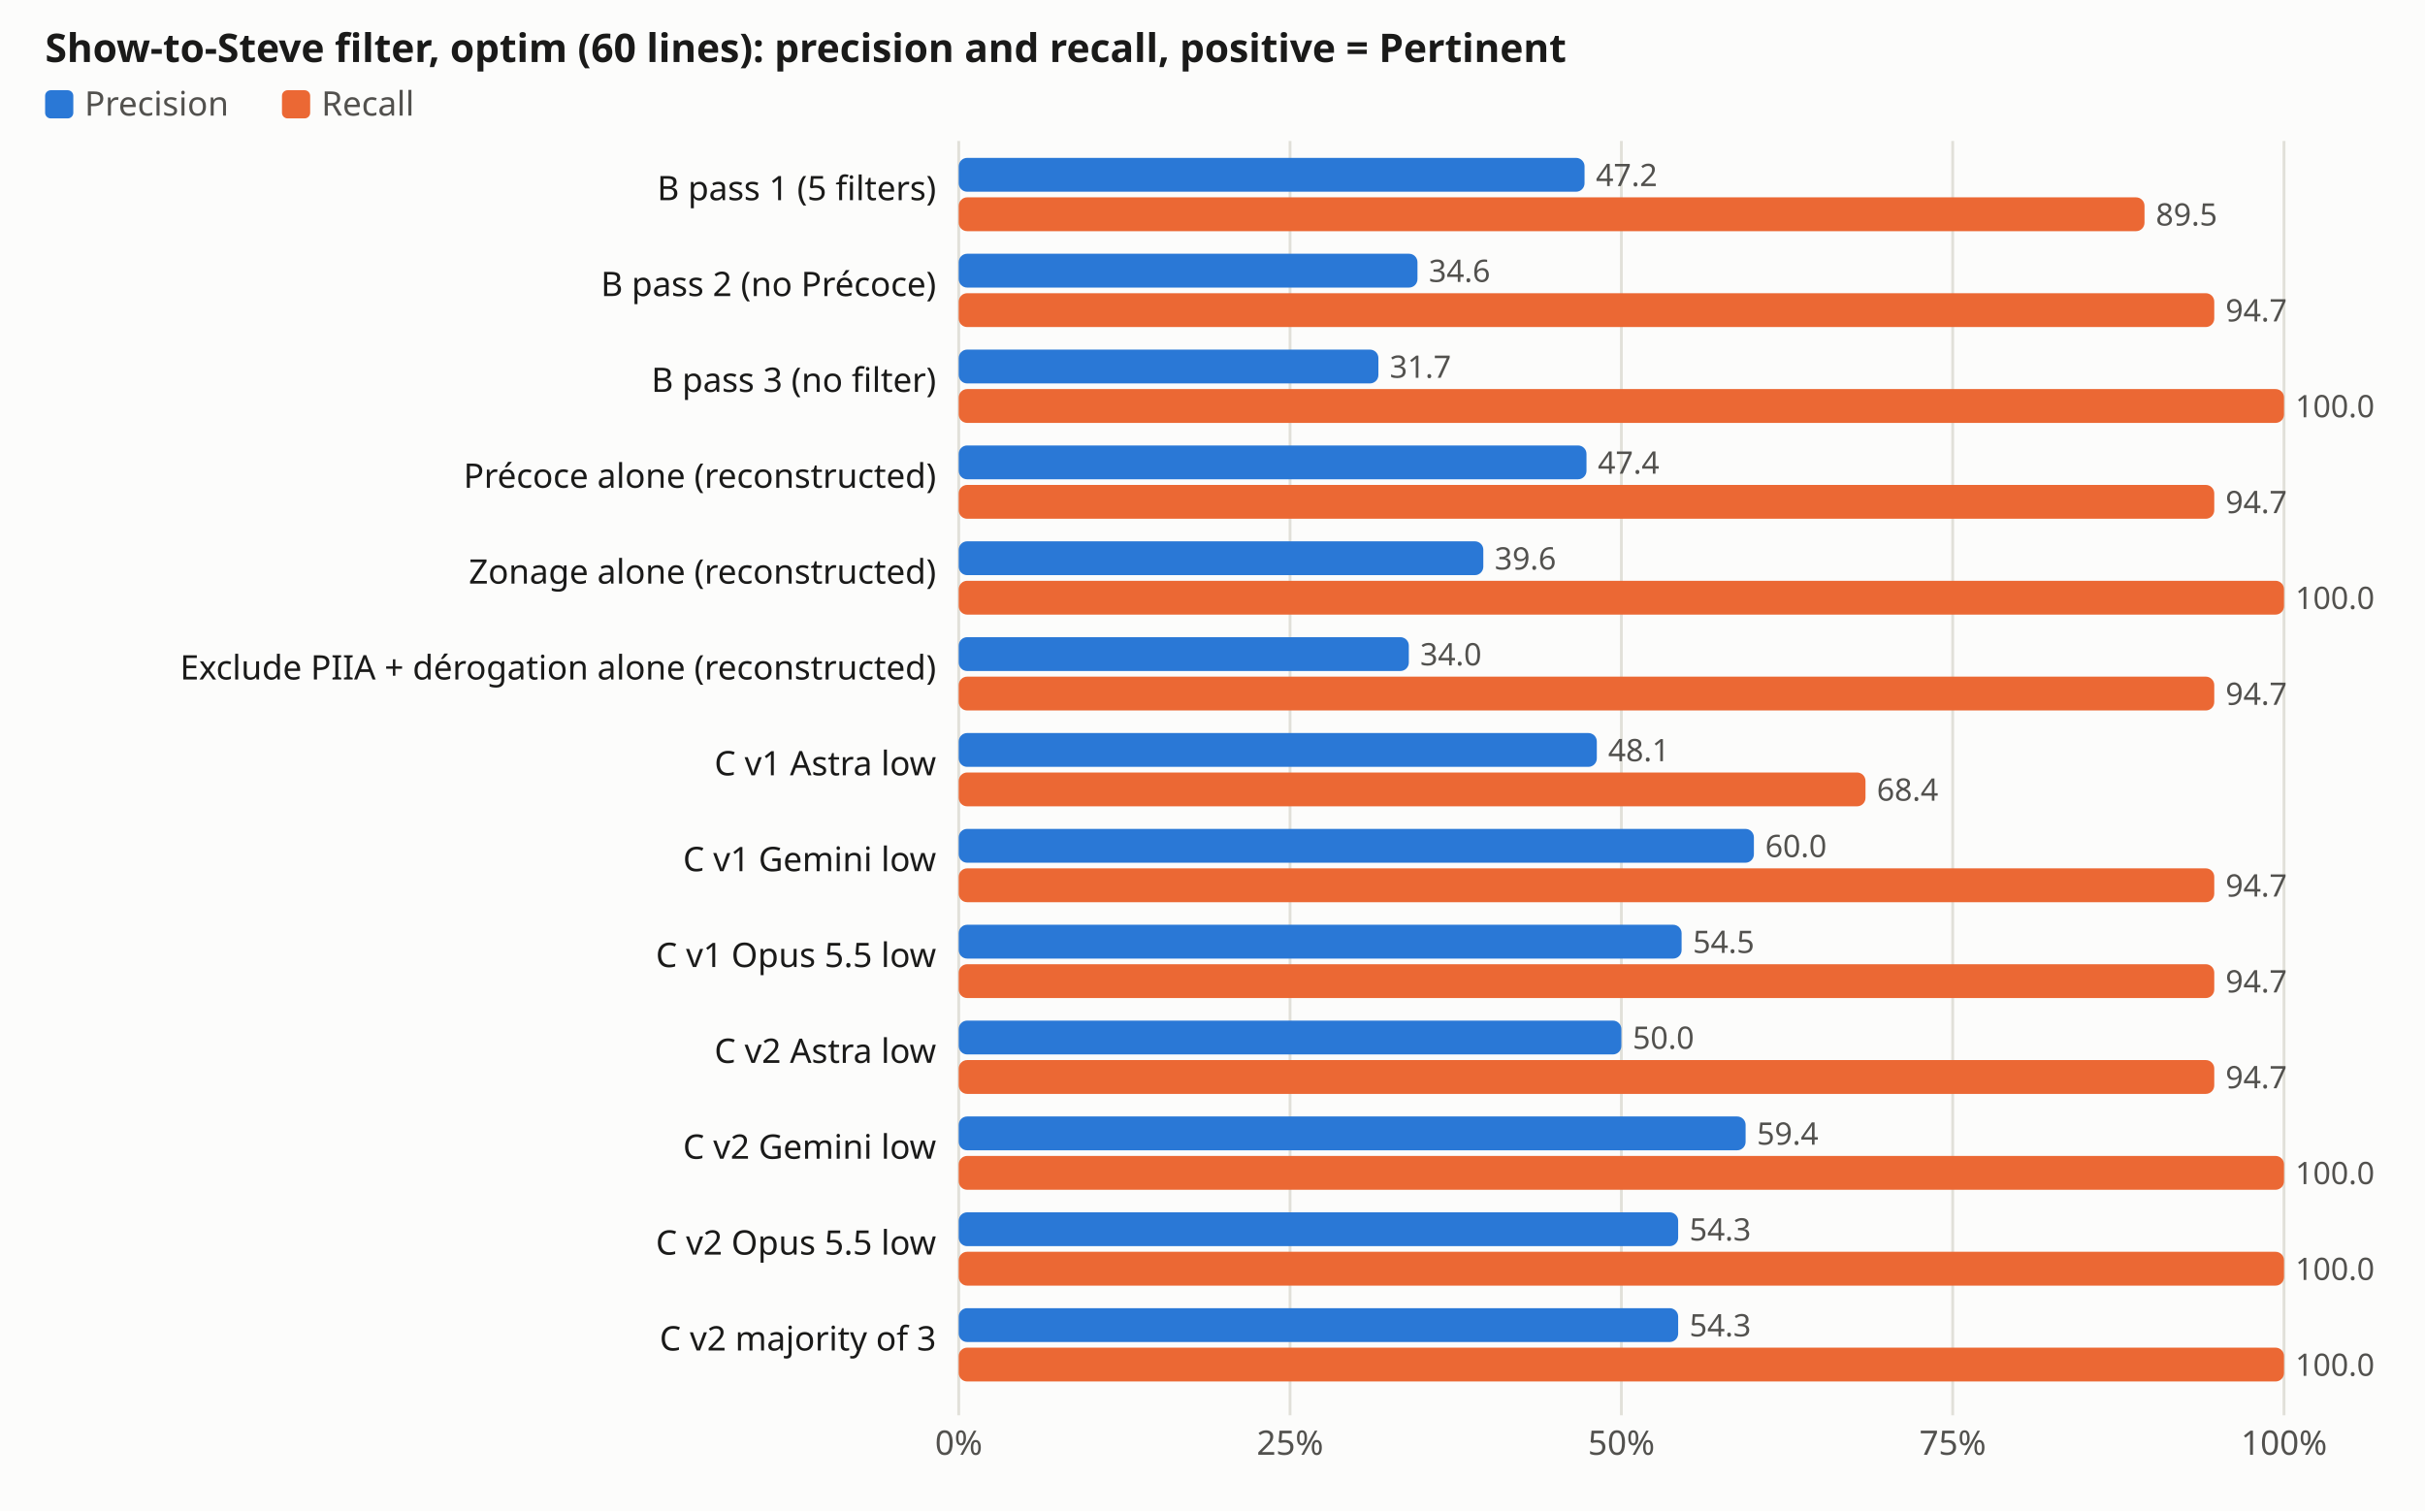
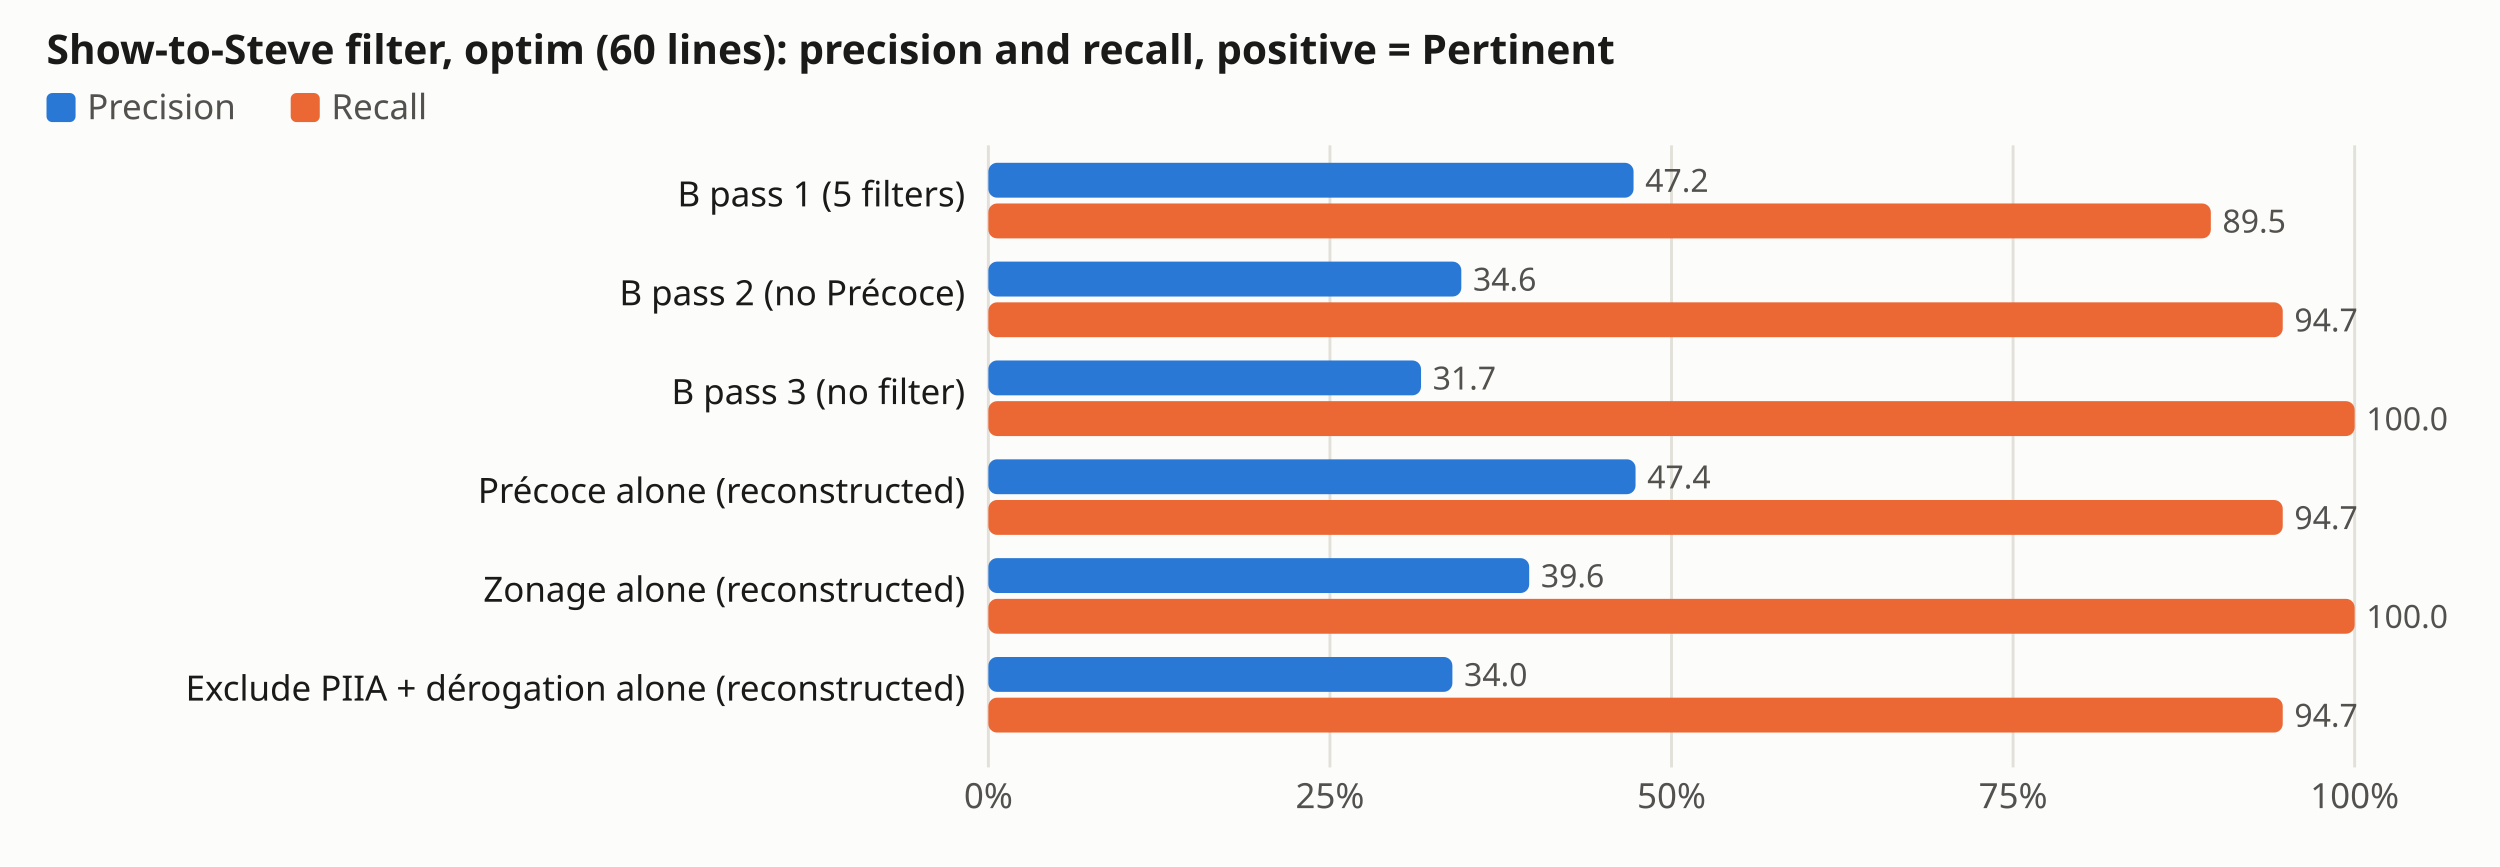
- <svg xmlns="http://www.w3.org/2000/svg" viewBox="0 0 860 536" width="860" height="536" font-family="system-ui, sans-serif" font-size="12">
-   <rect width="860" height="536" fill="#fcfcfb" />
+ <svg xmlns="http://www.w3.org/2000/svg" viewBox="0 0 860 298" width="860" height="298" font-family="system-ui, sans-serif" font-size="12">
+   <rect width="860" height="298" fill="#fcfcfb" />
  <text x="16" y="22" font-size="14" font-weight="600" fill="#1a1a19">Show-to-Steve filter, optim (60 lines): precision and recall, positive = Pertinent</text>
  <rect x="16" y="32" width="10" height="10" rx="2" fill="#2a78d6" />
  <text x="30" y="41" fill="#52514e">Precision</text>
  <rect x="100" y="32" width="10" height="10" rx="2" fill="#eb6834" />
  <text x="114" y="41" fill="#52514e">Recall</text>
-   <line x1="340" x2="340" y1="50" y2="502" stroke="#e1e0d9" />
-   <text x="340" y="516" text-anchor="middle" fill="#52514e">0%</text>
-   <line x1="457.5" x2="457.5" y1="50" y2="502" stroke="#e1e0d9" />
-   <text x="457.5" y="516" text-anchor="middle" fill="#52514e">25%</text>
-   <line x1="575" x2="575" y1="50" y2="502" stroke="#e1e0d9" />
-   <text x="575" y="516" text-anchor="middle" fill="#52514e">50%</text>
-   <line x1="692.5" x2="692.5" y1="50" y2="502" stroke="#e1e0d9" />
-   <text x="692.5" y="516" text-anchor="middle" fill="#52514e">75%</text>
-   <line x1="810" x2="810" y1="50" y2="502" stroke="#e1e0d9" />
-   <text x="810" y="516" text-anchor="middle" fill="#52514e">100%</text>
+   <line x1="340" x2="340" y1="50" y2="264" stroke="#e1e0d9" />
+   <text x="340" y="278" text-anchor="middle" fill="#52514e">0%</text>
+   <line x1="457.5" x2="457.5" y1="50" y2="264" stroke="#e1e0d9" />
+   <text x="457.5" y="278" text-anchor="middle" fill="#52514e">25%</text>
+   <line x1="575" x2="575" y1="50" y2="264" stroke="#e1e0d9" />
+   <text x="575" y="278" text-anchor="middle" fill="#52514e">50%</text>
+   <line x1="692.5" x2="692.5" y1="50" y2="264" stroke="#e1e0d9" />
+   <text x="692.5" y="278" text-anchor="middle" fill="#52514e">75%</text>
+   <line x1="810" x2="810" y1="50" y2="264" stroke="#e1e0d9" />
+   <text x="810" y="278" text-anchor="middle" fill="#52514e">100%</text>
  <text x="332" y="71" text-anchor="end" fill="#1a1a19">B pass 1 (5 filters)</text>
  <rect x="340" y="56" width="221.944" height="12" rx="3" fill="#2a78d6" />
  <text x="565.944" y="66" fill="#52514e" font-size="11">47.2</text>
  <rect x="340" y="70" width="420.526" height="12" rx="3" fill="#eb6834" />
  <text x="764.526" y="80" fill="#52514e" font-size="11">89.5</text>
  <text x="332" y="105" text-anchor="end" fill="#1a1a19">B pass 2 (no Précoce)</text>
  <rect x="340" y="90" width="162.692" height="12" rx="3" fill="#2a78d6" />
  <text x="506.692" y="100" fill="#52514e" font-size="11">34.6</text>
  <rect x="340" y="104" width="445.263" height="12" rx="3" fill="#eb6834" />
  <text x="789.263" y="114" fill="#52514e" font-size="11">94.7</text>
  <text x="332" y="139" text-anchor="end" fill="#1a1a19">B pass 3 (no filter)</text>
  <rect x="340" y="124" width="148.833" height="12" rx="3" fill="#2a78d6" />
  <text x="492.833" y="134" fill="#52514e" font-size="11">31.7</text>
  <rect x="340" y="138" width="470" height="12" rx="3" fill="#eb6834" />
  <text x="814" y="148" fill="#52514e" font-size="11">100.0</text>
  <text x="332" y="173" text-anchor="end" fill="#1a1a19">Précoce alone (reconstructed)</text>
  <rect x="340" y="158" width="222.632" height="12" rx="3" fill="#2a78d6" />
  <text x="566.632" y="168" fill="#52514e" font-size="11">47.4</text>
  <rect x="340" y="172" width="445.263" height="12" rx="3" fill="#eb6834" />
  <text x="789.263" y="182" fill="#52514e" font-size="11">94.7</text>
  <text x="332" y="207" text-anchor="end" fill="#1a1a19">Zonage alone (reconstructed)</text>
  <rect x="340" y="192" width="186.042" height="12" rx="3" fill="#2a78d6" />
  <text x="530.042" y="202" fill="#52514e" font-size="11">39.6</text>
  <rect x="340" y="206" width="470" height="12" rx="3" fill="#eb6834" />
  <text x="814" y="216" fill="#52514e" font-size="11">100.0</text>
  <text x="332" y="241" text-anchor="end" fill="#1a1a19">Exclude PIIA + dérogation alone (reconstructed)</text>
  <rect x="340" y="226" width="159.623" height="12" rx="3" fill="#2a78d6" />
  <text x="503.623" y="236" fill="#52514e" font-size="11">34.0</text>
  <rect x="340" y="240" width="445.263" height="12" rx="3" fill="#eb6834" />
  <text x="789.263" y="250" fill="#52514e" font-size="11">94.7</text>
-   <text x="332" y="275" text-anchor="end" fill="#1a1a19">C v1 Astra low</text>
-   <rect x="340" y="260" width="226.296" height="12" rx="3" fill="#2a78d6" />
-   <text x="570.296" y="270" fill="#52514e" font-size="11">48.1</text>
-   <rect x="340" y="274" width="321.579" height="12" rx="3" fill="#eb6834" />
-   <text x="665.579" y="284" fill="#52514e" font-size="11">68.4</text>
-   <text x="332" y="309" text-anchor="end" fill="#1a1a19">C v1 Gemini low</text>
-   <rect x="340" y="294" width="282" height="12" rx="3" fill="#2a78d6" />
-   <text x="626" y="304" fill="#52514e" font-size="11">60.0</text>
-   <rect x="340" y="308" width="445.263" height="12" rx="3" fill="#eb6834" />
-   <text x="789.263" y="318" fill="#52514e" font-size="11">94.7</text>
-   <text x="332" y="343" text-anchor="end" fill="#1a1a19">C v1 Opus 5.5 low</text>
-   <rect x="340" y="328" width="256.364" height="12" rx="3" fill="#2a78d6" />
-   <text x="600.364" y="338" fill="#52514e" font-size="11">54.5</text>
-   <rect x="340" y="342" width="445.263" height="12" rx="3" fill="#eb6834" />
-   <text x="789.263" y="352" fill="#52514e" font-size="11">94.7</text>
-   <text x="332" y="377" text-anchor="end" fill="#1a1a19">C v2 Astra low</text>
-   <rect x="340" y="362" width="235" height="12" rx="3" fill="#2a78d6" />
-   <text x="579" y="372" fill="#52514e" font-size="11">50.0</text>
-   <rect x="340" y="376" width="445.263" height="12" rx="3" fill="#eb6834" />
-   <text x="789.263" y="386" fill="#52514e" font-size="11">94.7</text>
-   <text x="332" y="411" text-anchor="end" fill="#1a1a19">C v2 Gemini low</text>
-   <rect x="340" y="396" width="279.062" height="12" rx="3" fill="#2a78d6" />
-   <text x="623.062" y="406" fill="#52514e" font-size="11">59.4</text>
-   <rect x="340" y="410" width="470" height="12" rx="3" fill="#eb6834" />
-   <text x="814" y="420" fill="#52514e" font-size="11">100.0</text>
-   <text x="332" y="445" text-anchor="end" fill="#1a1a19">C v2 Opus 5.5 low</text>
-   <rect x="340" y="430" width="255.143" height="12" rx="3" fill="#2a78d6" />
-   <text x="599.143" y="440" fill="#52514e" font-size="11">54.3</text>
-   <rect x="340" y="444" width="470" height="12" rx="3" fill="#eb6834" />
-   <text x="814" y="454" fill="#52514e" font-size="11">100.0</text>
-   <text x="332" y="479" text-anchor="end" fill="#1a1a19">C v2 majority of 3</text>
-   <rect x="340" y="464" width="255.143" height="12" rx="3" fill="#2a78d6" />
-   <text x="599.143" y="474" fill="#52514e" font-size="11">54.3</text>
-   <rect x="340" y="478" width="470" height="12" rx="3" fill="#eb6834" />
-   <text x="814" y="488" fill="#52514e" font-size="11">100.0</text>
</svg>
